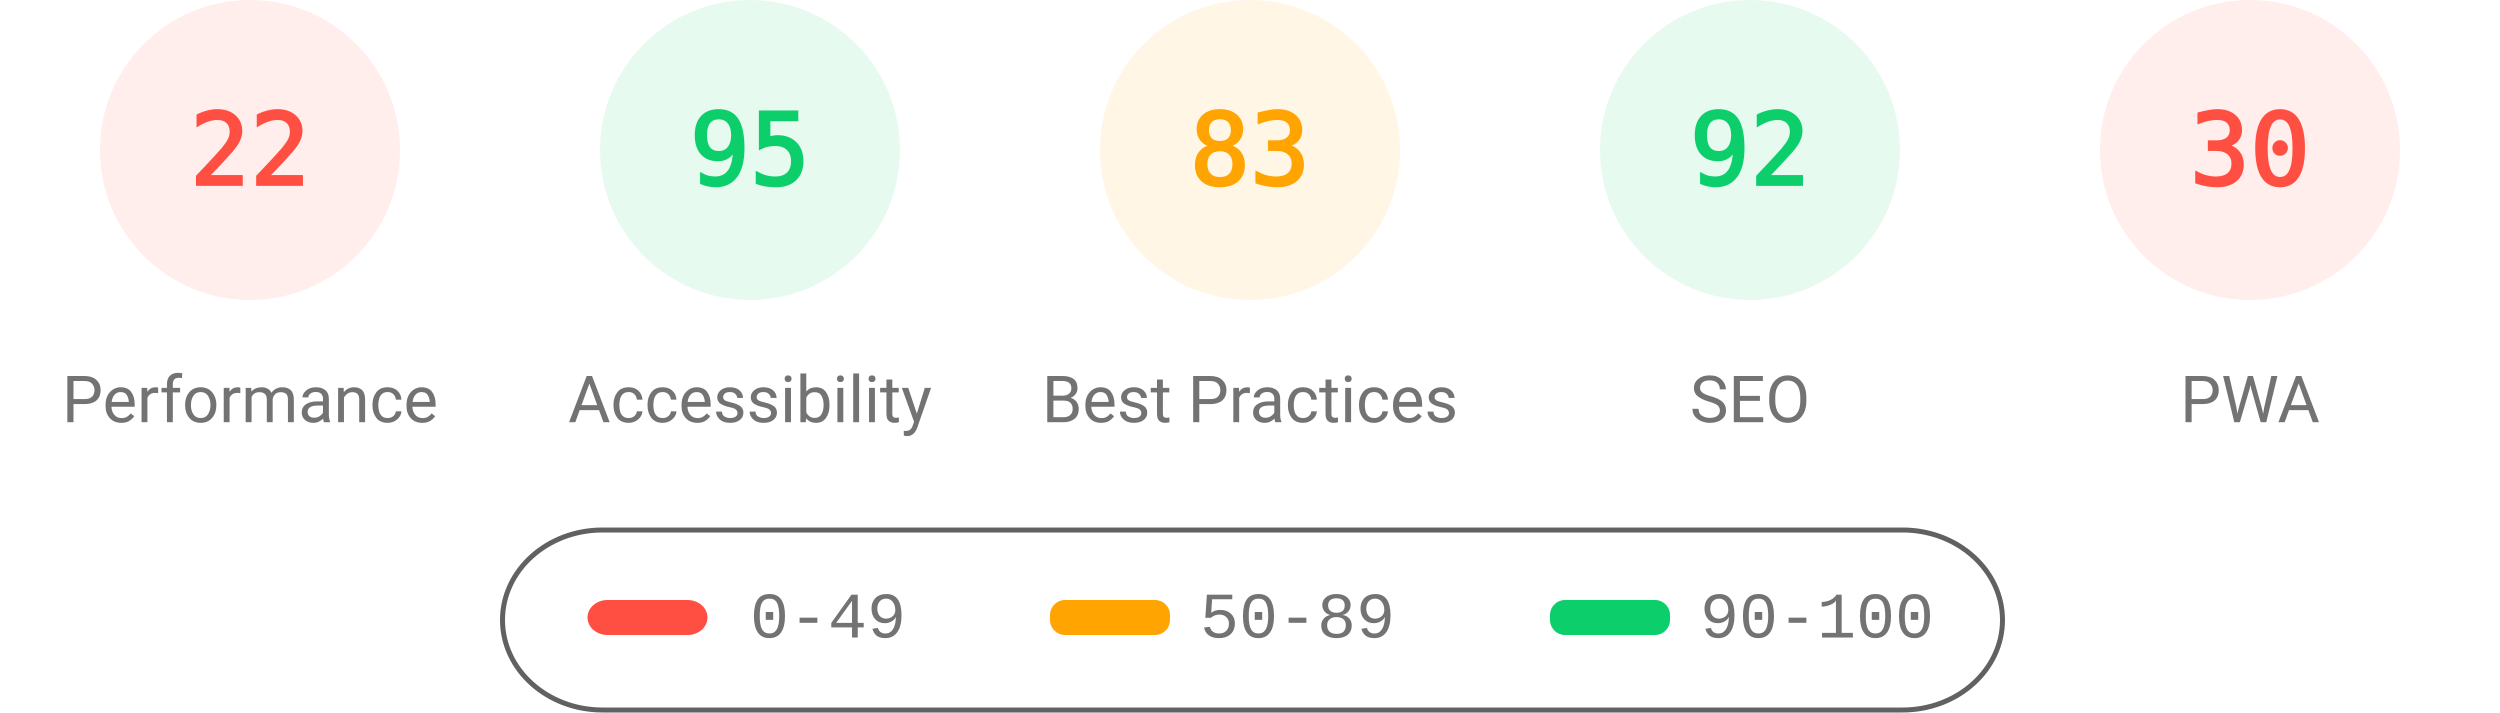
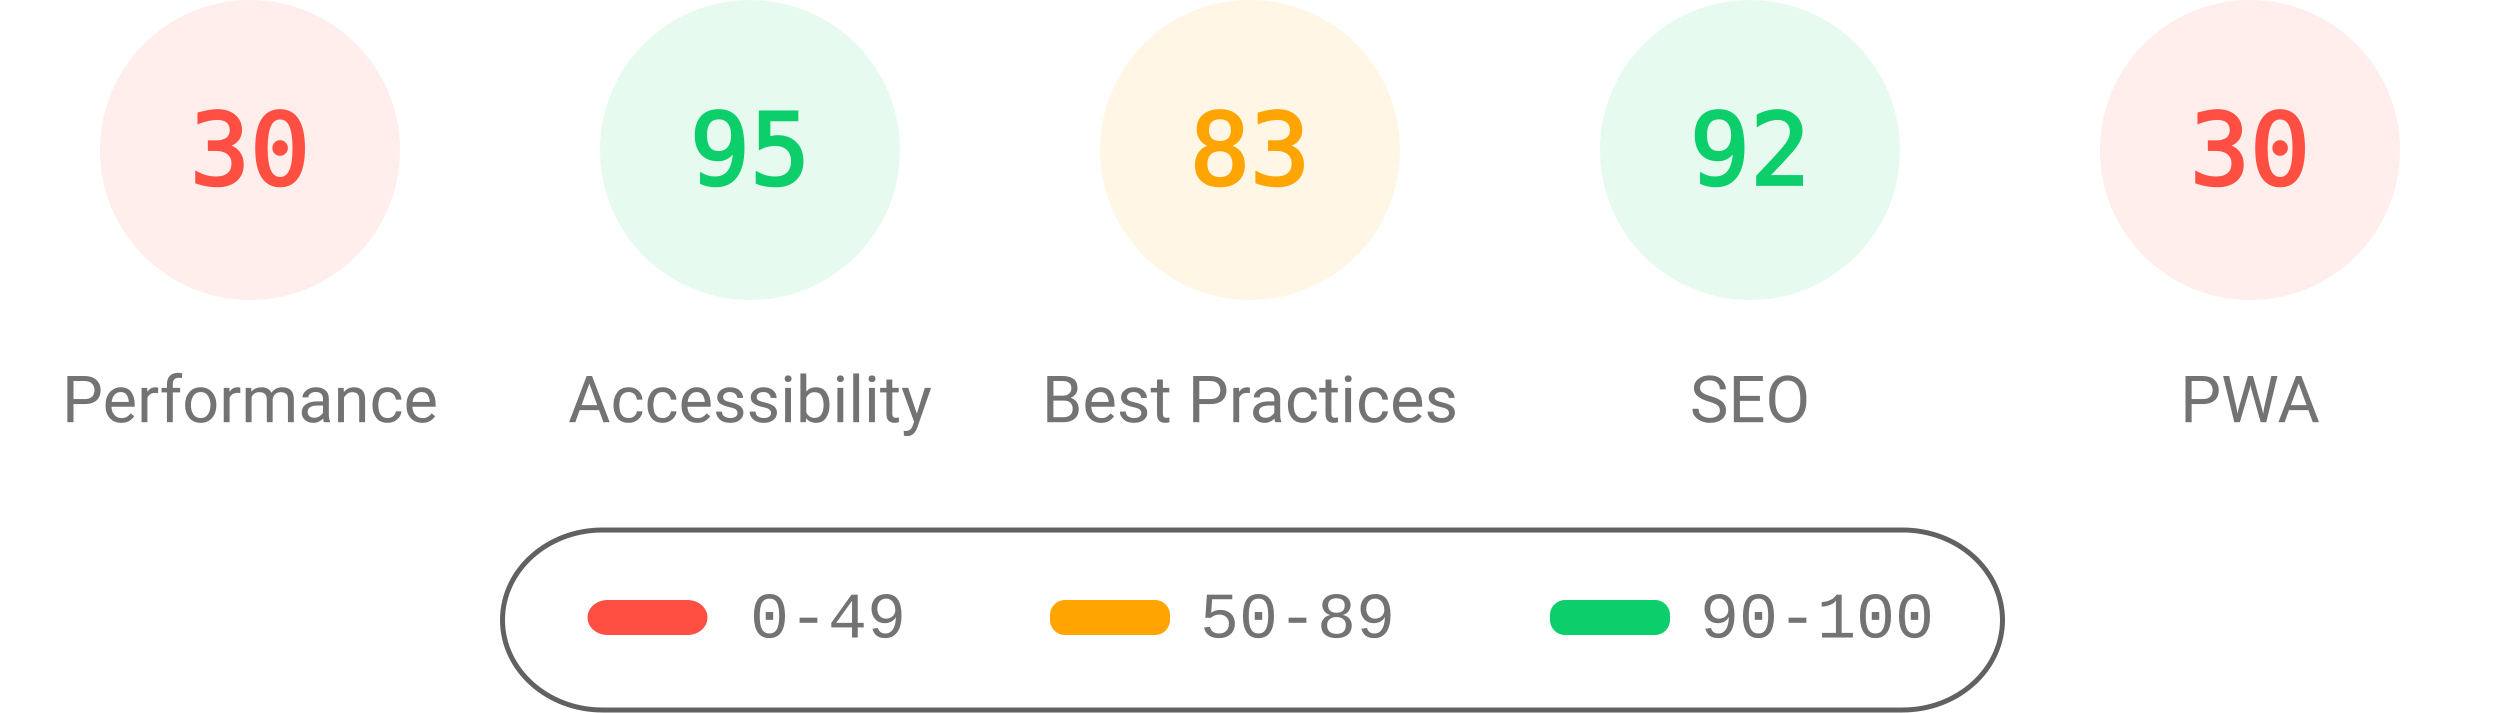
<svg xmlns="http://www.w3.org/2000/svg" fill="none" width="1000" height="285">
  <style>.gauge-base{opacity:.1}.gauge-arc{fill:none;animation-delay:250ms;stroke-linecap:round;transform:rotate(-90deg);transform-origin:100px 60px;animation:load-gauge 1s ease forwards}.guage-text{font-size:40px;font-family:monospace;text-align:center}.guage-red{color:#ff4e42;fill:#ff4e42;stroke:#ff4e42}.guage-orange{color:#ffa400;fill:#ffa400;stroke:#ffa400}.guage-green{color:#0cce6b;fill:#0cce6b;stroke:#0cce6b}.guage-undefined{color:#5c5c5c;fill:#5c5c5c;stroke:#5c5c5c}.guage-title{color:#737373;fill:#737373;stroke:none;font-size:26px;line-height:26px;font-family:Roboto,Halvetica,Arial,sans-serif}@keyframes load-gauge{from{stroke-dasharray:0 352.858}}</style>
  <svg class="guage-div guage-perf guage-red" viewBox="0 0 200 200" width="200" height="200">
    <circle class="gauge-base" r="56" cx="100" cy="60" stroke-width="8" />
-     <circle class="gauge-arc guage-arc-1" r="56" cx="100" cy="60" stroke-width="8" style="stroke-dasharray:77.409,351.858" />
-     <text class="guage-text" x="100" y="60" alignment-baseline="central" dominant-baseline="central" text-anchor="middle">22</text>
+     <circle class="gauge-arc guage-arc-1" r="56" cx="100" cy="60" stroke-width="8" style="stroke-dasharray:105.557,351.858" />
+     <text class="guage-text" x="100" y="60" alignment-baseline="central" dominant-baseline="central" text-anchor="middle">30</text>
    <text class="guage-title" x="100" y="160" alignment-baseline="central" dominant-baseline="central" text-anchor="middle">Performance</text>
  </svg>
  <svg class="guage-div guage-acc guage-green" viewBox="0 0 200 200" width="200" height="200" x="200">
    <circle class="gauge-base" r="56" cx="100" cy="60" stroke-width="8" />
    <circle class="gauge-arc guage-arc-2" r="56" cx="100" cy="60" stroke-width="8" style="stroke-dasharray:334.265,351.858" />
    <text class="guage-text" x="100" y="60" alignment-baseline="central" dominant-baseline="central" text-anchor="middle">95</text>
    <text class="guage-title" x="100" y="160" alignment-baseline="central" dominant-baseline="central" text-anchor="middle">Accessibility</text>
  </svg>
  <svg class="guage-div guage-best guage-orange" viewBox="0 0 200 200" width="200" height="200" x="400">
    <circle class="gauge-base" r="56" cx="100" cy="60" stroke-width="8" />
    <circle class="gauge-arc guage-arc-3" r="56" cx="100" cy="60" stroke-width="8" style="stroke-dasharray:292.042,351.858" />
    <text class="guage-text" x="100" y="60" alignment-baseline="central" dominant-baseline="central" text-anchor="middle">83</text>
    <text class="guage-title" x="100" y="160" alignment-baseline="central" dominant-baseline="central" text-anchor="middle">Best Practices</text>
  </svg>
  <svg class="guage-div guage-seo guage-green" viewBox="0 0 200 200" width="200" height="200" x="600">
    <circle class="gauge-base" r="56" cx="100" cy="60" stroke-width="8" />
    <circle class="gauge-arc guage-arc-4" r="56" cx="100" cy="60" stroke-width="8" style="stroke-dasharray:323.709,351.858" />
    <text class="guage-text" x="100" y="60" alignment-baseline="central" dominant-baseline="central" text-anchor="middle">92</text>
    <text class="guage-title" x="100" y="160" alignment-baseline="central" dominant-baseline="central" text-anchor="middle">SEO</text>
  </svg>
  <svg class="guage-div guage-pwa guage-red" viewBox="0 0 200 200" width="200" height="200" x="800">
    <circle class="gauge-base" r="56" cx="100" cy="60" stroke-width="8" />
    <circle class="gauge-arc guage-arc-4" r="56" cx="100" cy="60" stroke-width="8" style="stroke-dasharray:105.557,351.858" />
    <text class="guage-text" x="100" y="60" alignment-baseline="central" dominant-baseline="central" text-anchor="middle">30</text>
    <text class="guage-title" x="100" y="160" alignment-baseline="central" dominant-baseline="central" text-anchor="middle">PWA</text>
  </svg>
  <svg width="604" height="76" x="200" y="210">
    <path fill="none" id="canvas_background" d="M-1-1h604v80H-1z" />
    <rect fill-opacity="0" stroke="#616161" stroke-width="2" rx="40" id="svg_2" height="72" width="600" y="2" x="1" fill="#000" />
    <rect stroke="#000" rx="8" id="svg_3" height="14" width="48" y="30" x="35" stroke-opacity="null" stroke-width="0" fill="#ff4e42" />
    <rect stroke="#000" rx="6" id="svg_4" height="14" width="48" y="30" x="220" stroke-opacity="null" stroke-width="0" fill="#ffa400" />
    <rect stroke="#000" rx="6" id="svg_5" height="14" width="48" y="30" x="420" stroke-opacity="null" stroke-width="0" fill="#0cce6b" />
    <text xml:space="preserve" text-anchor="start" font-family="'Courier New', Courier, monospace" font-size="26" id="svg_6" y="45" x="100" stroke-opacity="null" stroke-width="0" stroke="#000" fill="#737373">0-49</text>
    <text xml:space="preserve" text-anchor="start" font-family="'Courier New', Courier, monospace" font-size="26" id="svg_7" y="45" x="280" stroke-opacity="null" stroke-width="0" stroke="#000" fill="#737373">50-89</text>
    <text xml:space="preserve" text-anchor="start" font-family="'Courier New', Courier, monospace" font-size="26" id="svg_8" y="45" x="480" stroke-opacity="null" stroke-width="0" stroke="#000" fill="#737373">90-100</text>
  </svg>
</svg>
